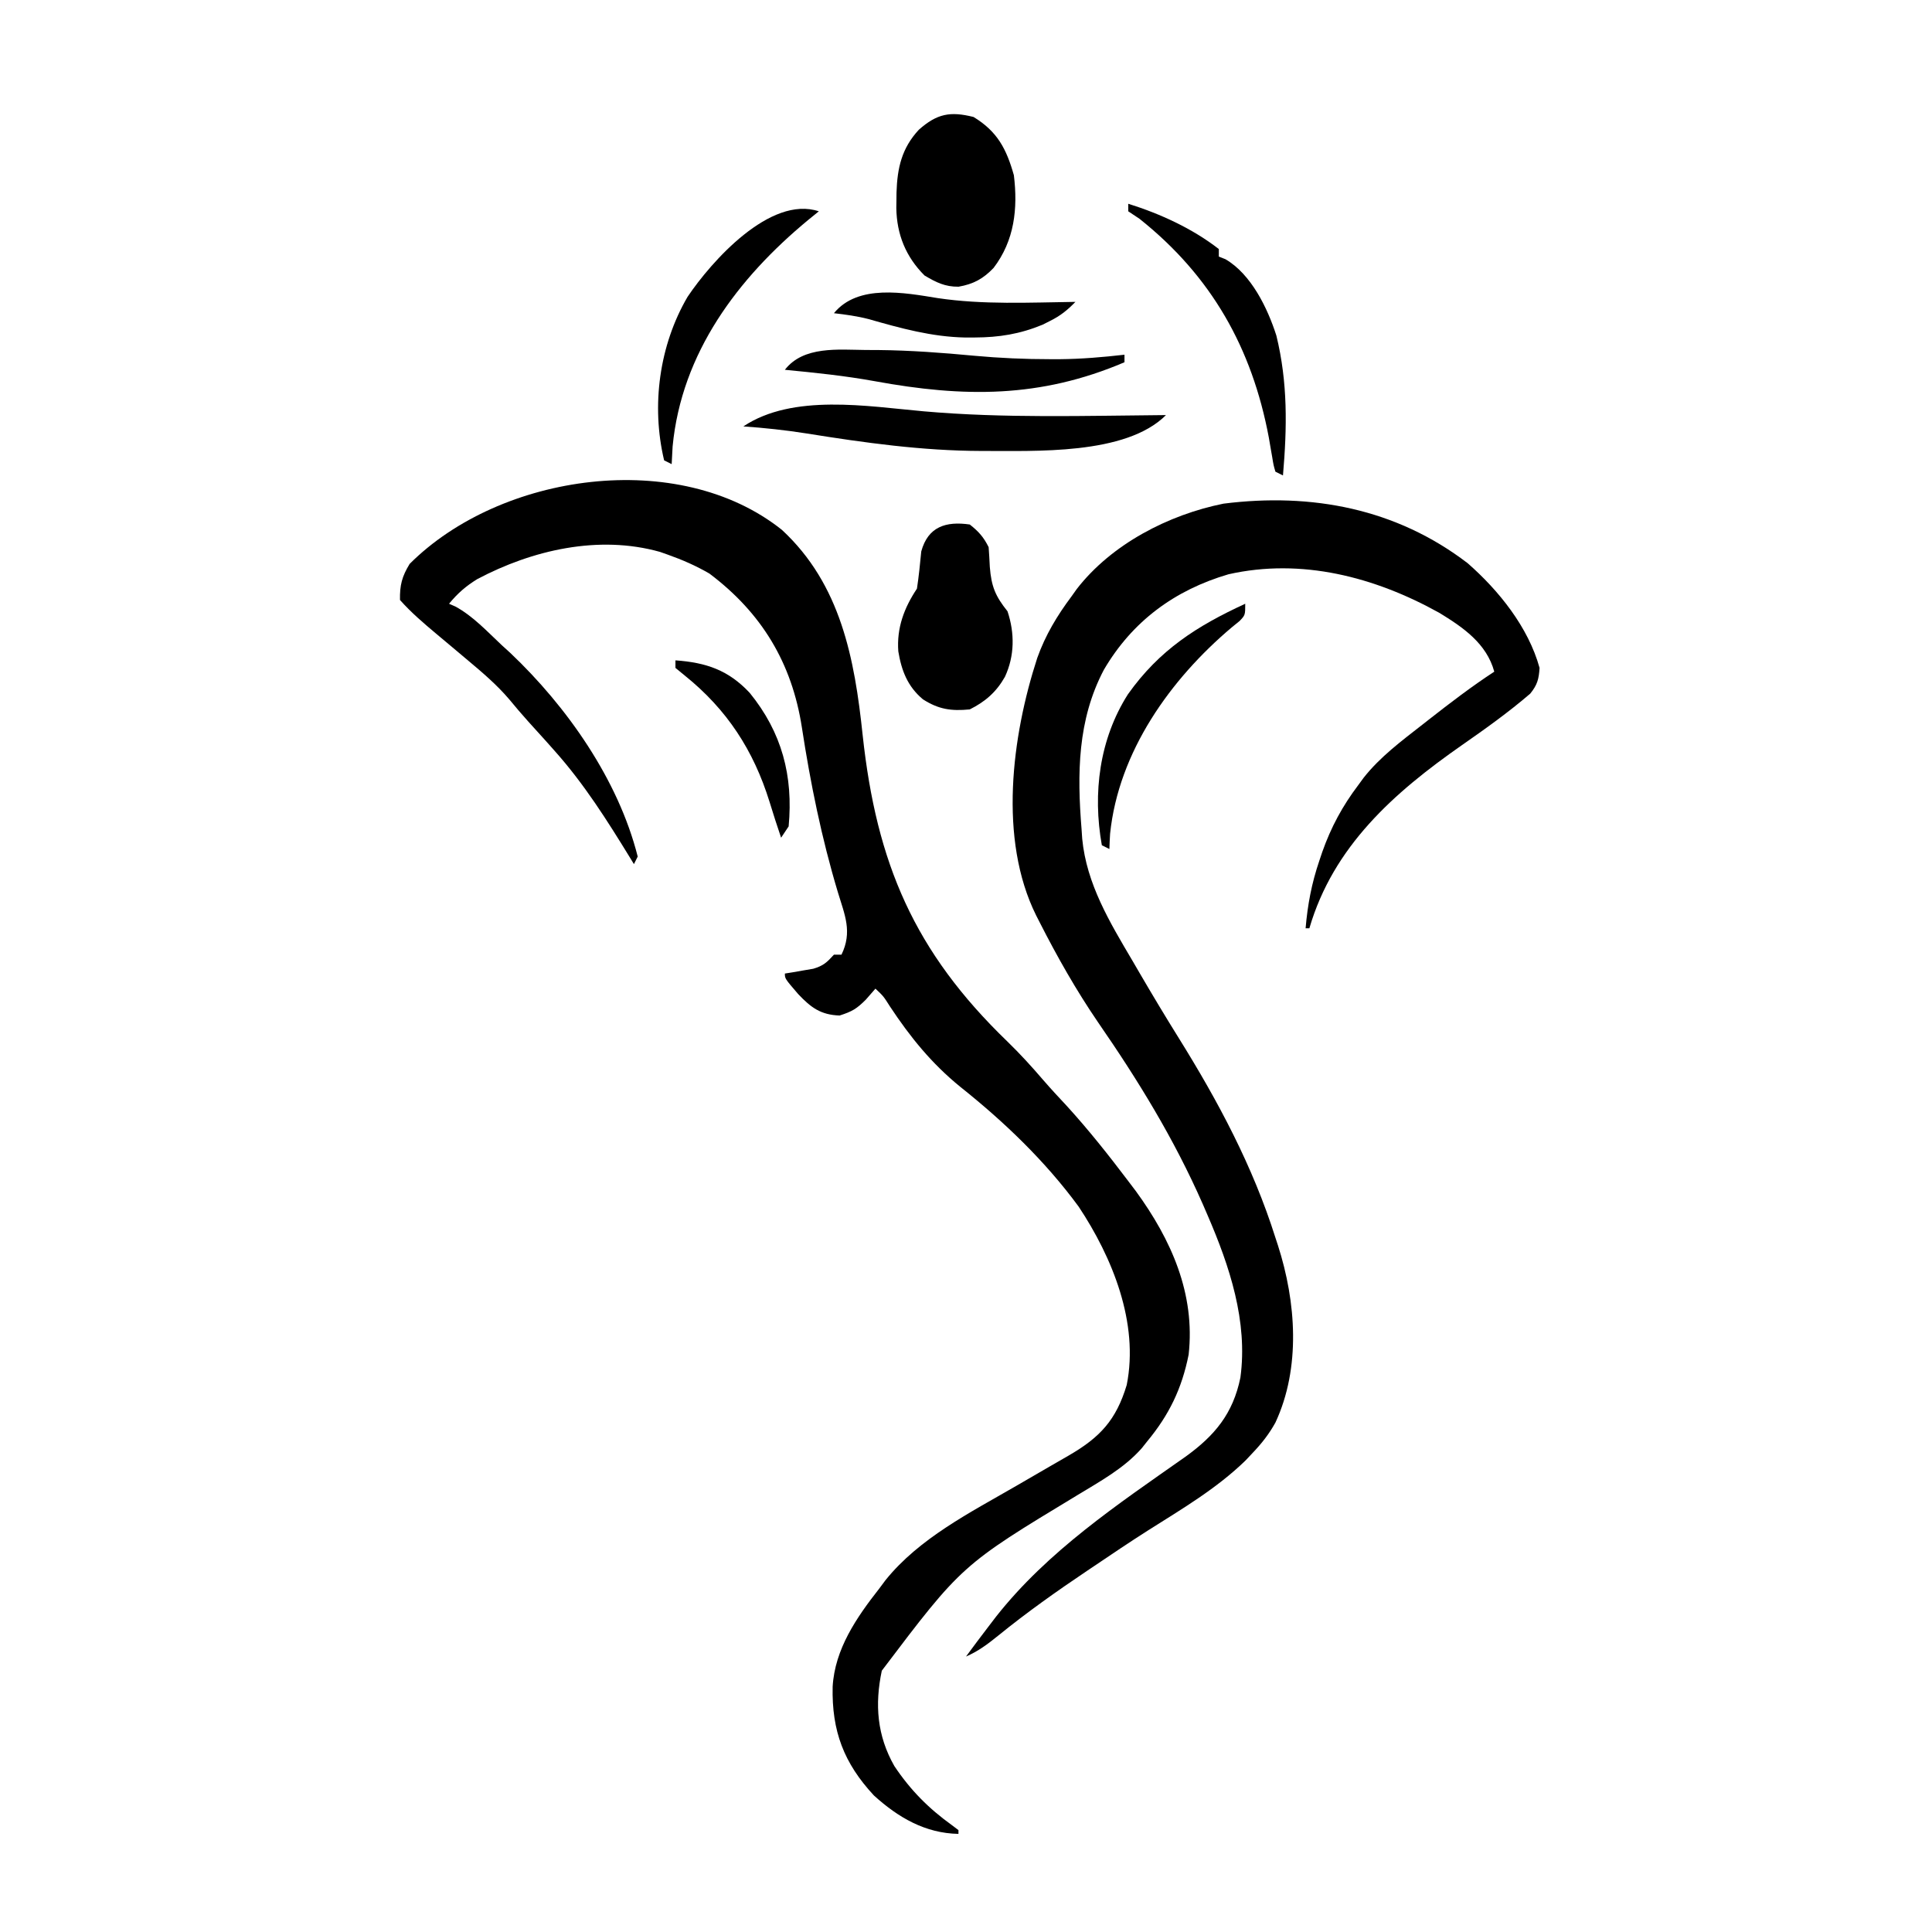
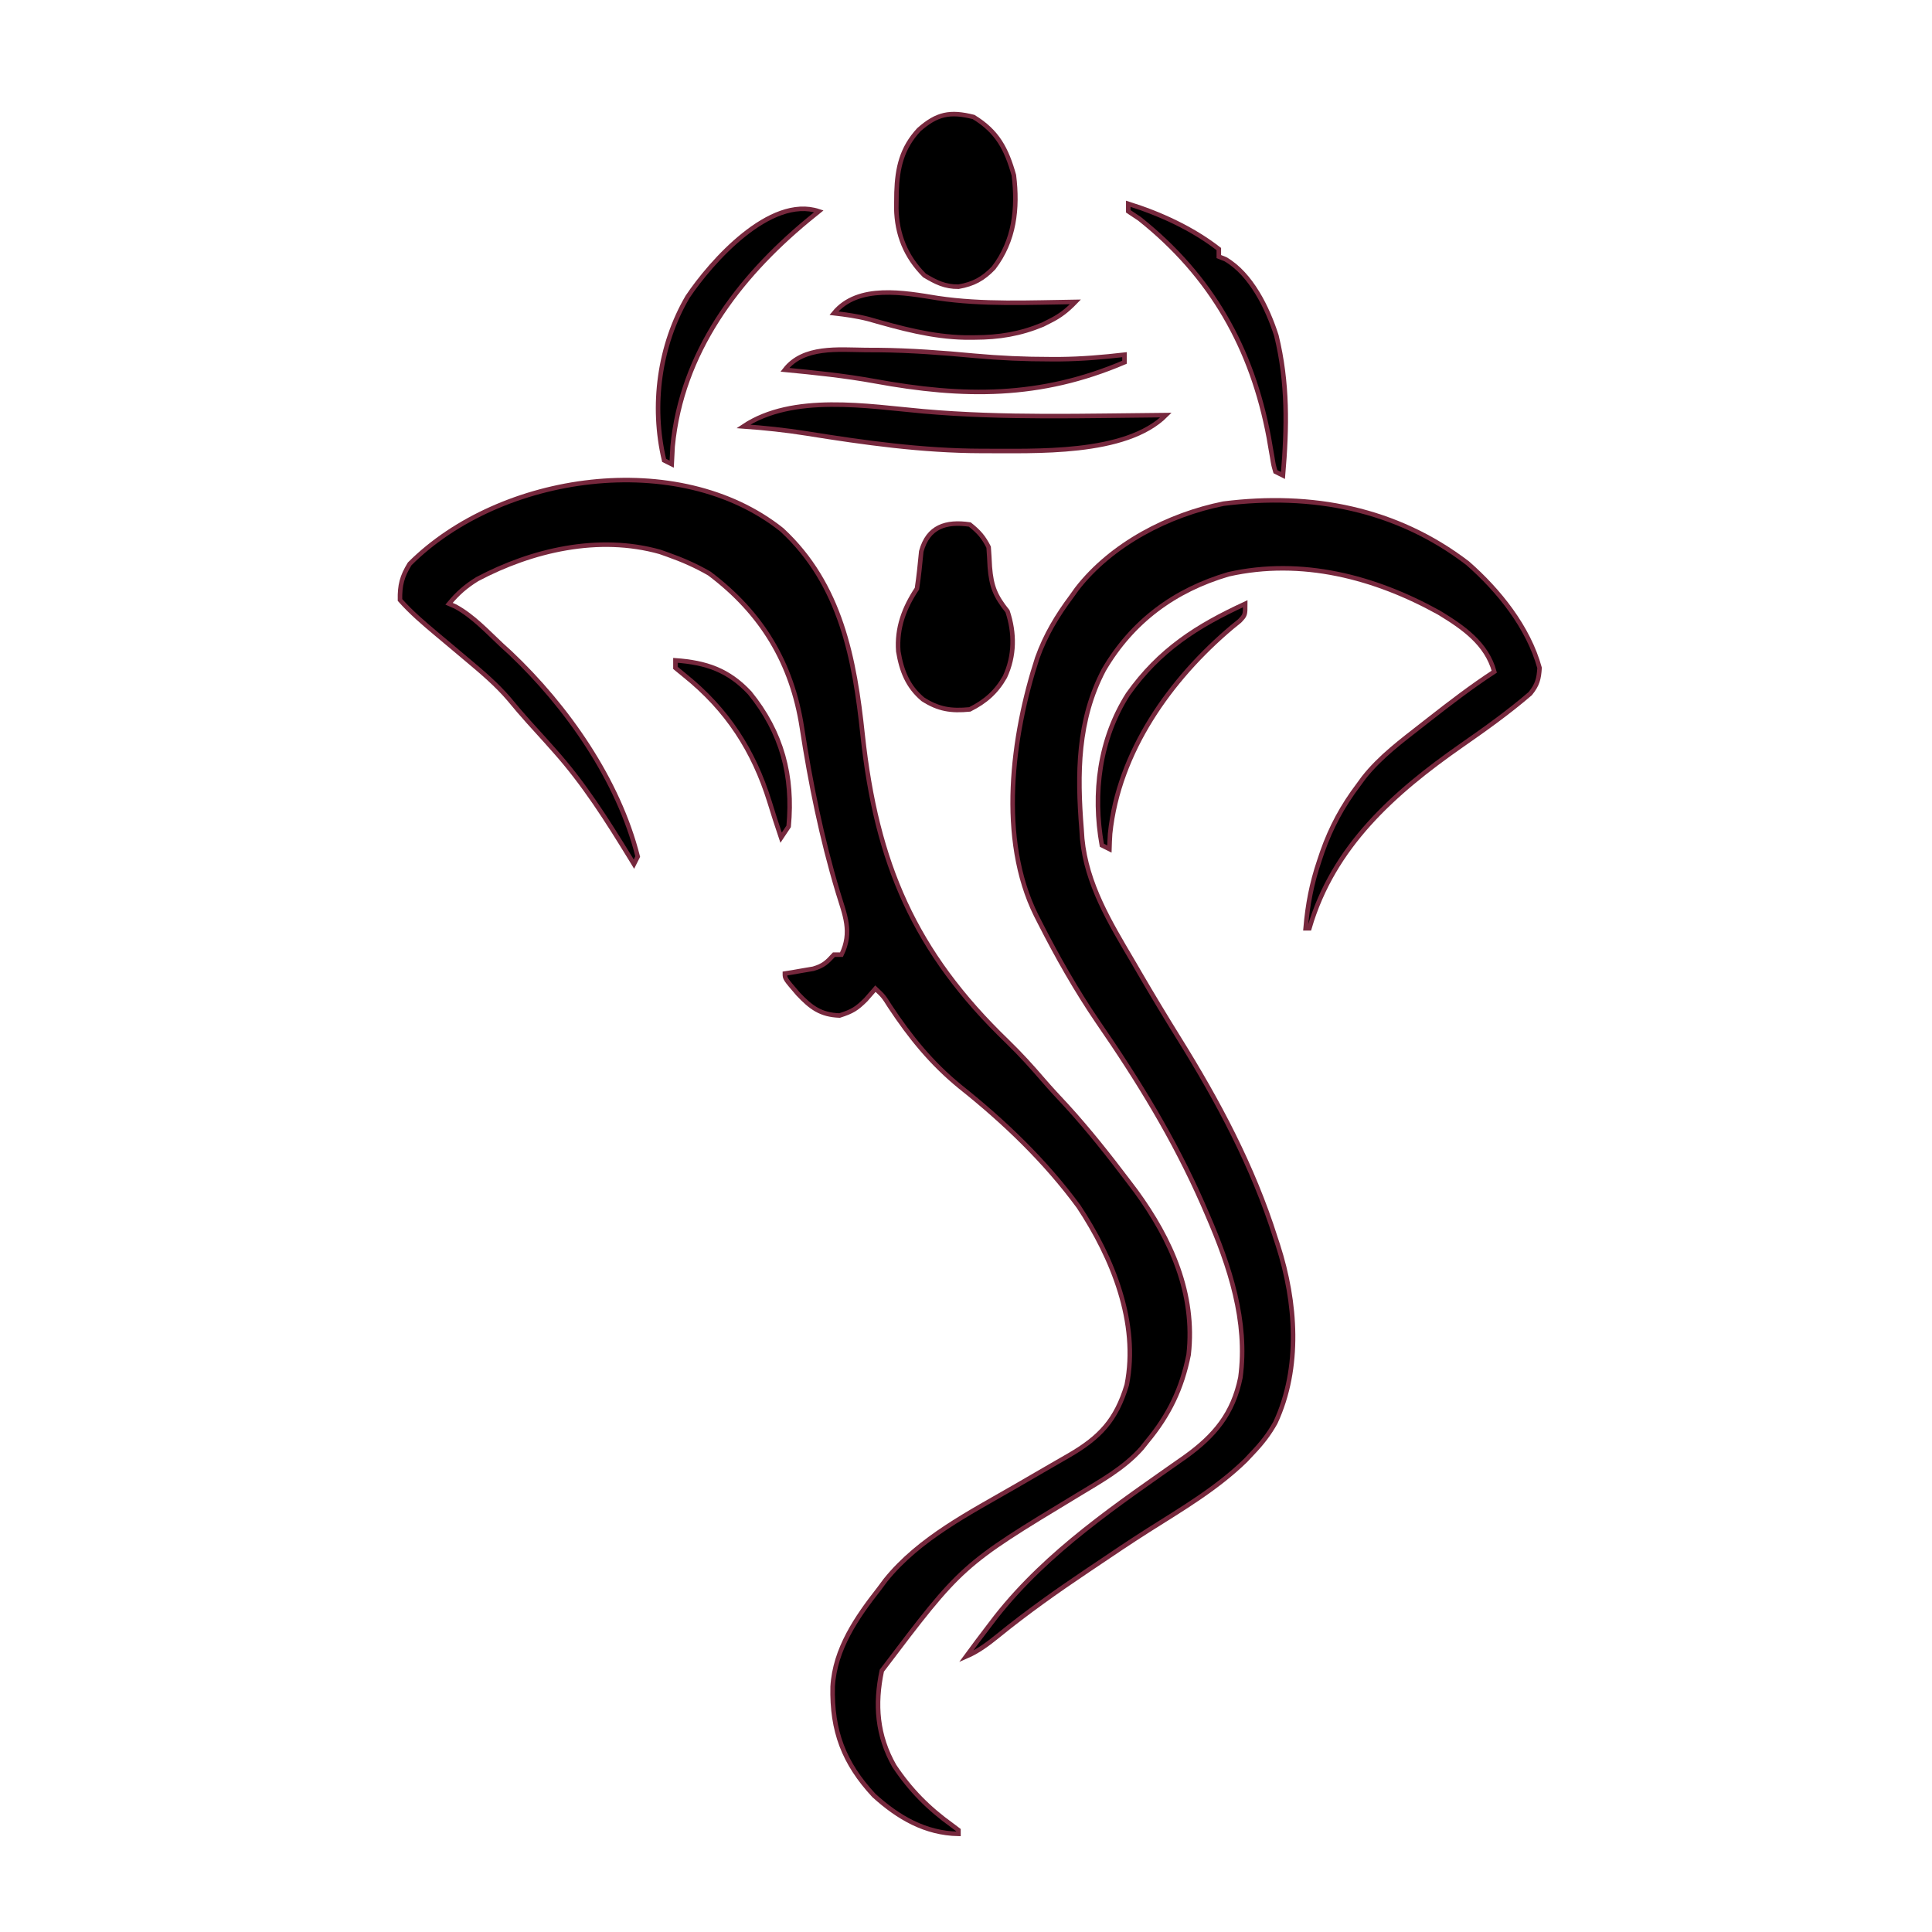
- <svg xmlns="http://www.w3.org/2000/svg" version="1.1" data-invitation-studio-tweak="tiny-root-metadata-shift" width="512" height="512">
+ <svg xmlns="http://www.w3.org/2000/svg" version="1.1" data-invitation-studio-tweak="maroon-gold-palette-restyle" width="512" height="512">
+   <defs>
+     <linearGradient id="invitationGold" x1="0" y1="0" x2="1" y2="1">
+       <stop stop-color="#f7e4b1" />
+       <stop offset="1" stop-color="#b7863e" />
+     </linearGradient>
+   </defs>
+   <style>path[fill="#000000"]{fill:url(#invitationGold)!important;stroke:#76283d;stroke-width:1.2}</style>
  <path d="M0 0 C15.595 14.432 19.26 34.152 21.387 54.348 C25.057 88.351 35.05 111.772 59.797 135.633 C63.122 138.86 66.194 142.238 69.212 145.753 C71.255 148.125 73.392 150.405 75.527 152.695 C81.31 159.041 86.6 165.726 91.777 172.57 C92.45 173.458 93.123 174.347 93.816 175.262 C103.147 188.066 109.581 202.442 107.777 218.57 C105.988 227.551 102.604 234.543 96.777 241.57 C96.3 242.171 95.823 242.772 95.332 243.391 C90.563 248.759 84.304 252.143 78.234 255.836 C47.655 274.325 47.655 274.325 26.465 302.32 C24.563 311.311 25.213 319.535 29.777 327.57 C34.029 333.953 38.871 338.828 45.09 343.293 C45.647 343.714 46.204 344.136 46.777 344.57 C46.777 344.9 46.777 345.23 46.777 345.57 C37.969 345.401 30.828 341.246 24.371 335.387 C16.385 326.79 13.179 318.28 13.438 306.562 C14.012 296.578 19.776 288.218 25.777 280.57 C26.326 279.833 26.876 279.096 27.441 278.336 C36.399 267.208 49.874 260.421 62.027 253.383 C63.064 252.782 64.101 252.18 65.169 251.561 C66.176 250.977 67.182 250.394 68.219 249.793 C69.181 249.235 70.142 248.677 71.133 248.102 C72.734 247.175 74.336 246.251 75.941 245.332 C84.311 240.492 88.564 235.911 91.371 226.602 C94.661 210.153 87.549 192.765 78.629 179.336 C69.779 167.282 58.935 156.884 47.262 147.594 C39.648 141.392 34 134.422 28.625 126.293 C26.9 123.568 26.9 123.568 24.777 121.57 C23.932 122.54 23.086 123.509 22.215 124.508 C19.785 126.915 18.668 127.605 15.277 128.695 C10.271 128.517 7.69 126.594 4.293 123 C0.777 118.912 0.777 118.912 0.777 117.57 C1.464 117.461 2.151 117.351 2.859 117.238 C3.76 117.08 4.661 116.921 5.59 116.758 C6.483 116.607 7.376 116.456 8.297 116.301 C10.994 115.506 11.923 114.603 13.777 112.57 C14.437 112.57 15.097 112.57 15.777 112.57 C18.713 106.527 16.66 102.086 14.81 95.984 C10.513 81.695 7.549 67.124 5.288 52.378 C2.657 35.302 -5.345 22.004 -19.223 11.57 C-22.779 9.509 -26.351 7.94 -30.223 6.57 C-31.261 6.203 -31.261 6.203 -32.32 5.828 C-48.584 1.253 -66.214 5.346 -80.746 13.043 C-83.791 14.921 -85.956 16.818 -88.223 19.57 C-87.659 19.817 -87.096 20.063 -86.516 20.316 C-81.817 22.886 -78.109 26.932 -74.223 30.57 C-73.498 31.229 -72.774 31.888 -72.027 32.566 C-56.968 46.82 -43.351 66.232 -38.223 86.57 C-38.553 87.23 -38.883 87.89 -39.223 88.57 C-39.697 87.793 -39.697 87.793 -40.181 87.001 C-46.318 77 -52.395 67.348 -60.223 58.57 C-60.996 57.7 -61.77 56.83 -62.566 55.934 C-64.093 54.232 -65.626 52.536 -67.168 50.848 C-68.928 48.897 -70.614 46.91 -72.285 44.883 C-75.581 41.022 -79.339 37.825 -83.223 34.57 C-84.875 33.183 -86.527 31.794 -88.177 30.403 C-89.305 29.455 -90.435 28.509 -91.567 27.565 C-94.954 24.723 -98.286 21.887 -101.223 18.57 C-101.293 14.637 -100.704 12.36 -98.66 9.008 C-74.617 -15.035 -27.368 -21.842 0 0 Z " fill="#000000" transform="translate(207.2227,140.4297)" />
  <path d="M0 0 C8.263 7.231 16.103 16.985 19.062 27.75 C18.874 30.725 18.472 32.244 16.594 34.566 C10.812 39.537 4.691 43.9 -1.559 48.252 C-19.549 60.814 -35.606 75.054 -41.938 96.75 C-42.267 96.75 -42.597 96.75 -42.938 96.75 C-42.402 90.458 -41.338 84.85 -39.312 78.875 C-38.917 77.703 -38.917 77.703 -38.514 76.507 C-36.197 69.944 -33.152 64.309 -28.938 58.75 C-28.249 57.808 -28.249 57.808 -27.547 56.848 C-23.159 51.288 -17.485 47.087 -11.938 42.75 C-11.385 42.317 -10.833 41.884 -10.264 41.438 C-4.611 37.013 1.051 32.677 7.062 28.75 C5.02 21.26 -1.231 16.977 -7.562 13.125 C-24.632 3.644 -44.016 -1.417 -63.375 2.938 C-77.649 7.13 -88.873 15.39 -96.41 28.266 C-103.408 41.568 -103.499 55.822 -102.312 70.5 C-102.255 71.338 -102.198 72.176 -102.14 73.04 C-100.986 85.03 -94.822 95.184 -88.812 105.375 C-88.15 106.512 -87.488 107.65 -86.805 108.822 C-83.47 114.537 -80.066 120.205 -76.568 125.822 C-66.12 142.596 -56.901 159.859 -50.938 178.75 C-50.716 179.425 -50.494 180.101 -50.266 180.797 C-45.462 195.757 -44.168 213.196 -50.938 227.75 C-52.626 230.79 -54.543 233.234 -56.938 235.75 C-57.567 236.419 -58.196 237.088 -58.844 237.777 C-66.492 245.223 -75.661 250.608 -84.638 256.289 C-89.463 259.355 -94.201 262.549 -98.938 265.75 C-99.54 266.154 -100.142 266.558 -100.763 266.974 C-108.894 272.435 -116.817 278.041 -124.421 284.222 C-127.143 286.421 -129.711 288.364 -132.938 289.75 C-130.97 287.058 -128.962 284.399 -126.938 281.75 C-126.284 280.894 -125.63 280.038 -124.957 279.156 C-111.241 261.768 -92.742 249.434 -74.785 236.801 C-67.032 231.217 -62.17 225.388 -60.219 215.82 C-58.196 200.931 -63.094 186.251 -68.938 172.75 C-69.352 171.791 -69.767 170.832 -70.194 169.843 C-77.852 152.456 -87.237 137.177 -97.989 121.605 C-103.744 113.172 -108.747 104.346 -113.375 95.25 C-113.871 94.279 -113.871 94.279 -114.377 93.288 C-124.362 73.106 -120.812 45.891 -114.054 25.114 C-111.892 19.047 -108.781 13.883 -104.938 8.75 C-104.265 7.804 -104.265 7.804 -103.578 6.84 C-94.353 -5.072 -79.26 -12.844 -64.699 -15.777 C-41.303 -18.717 -18.924 -14.482 0 0 Z " fill="#000000" transform="translate(388.9375,149.25)" />
  <path d="M0 0 C6.323 3.849 8.719 8.46 10.688 15.438 C11.764 24.264 10.855 32.736 5.312 40 C2.542 42.894 -0.032 44.294 -3.98 44.98 C-7.584 45.015 -9.952 43.817 -13 42 C-17.965 37.035 -20.346 31.12 -20.468 24.152 C-20.458 23.483 -20.448 22.814 -20.438 22.125 C-20.43 21.425 -20.422 20.724 -20.415 20.003 C-20.207 13.454 -19.01 8.246 -14.504 3.387 C-9.675 -0.889 -6.187 -1.547 0 0 Z " fill="#000000" transform="translate(258,31)" />
  <path d="M0 0 C2.365 1.867 3.66 3.321 5 6 C5.129 7.748 5.229 9.499 5.312 11.25 C5.727 16.443 6.784 18.981 10 23 C11.926 28.777 11.902 34.81 9.312 40.375 C7.032 44.392 4.136 46.932 0 49 C-4.948 49.485 -8.301 48.971 -12.426 46.32 C-16.491 42.911 -18.097 38.697 -18.938 33.625 C-19.404 27.429 -17.4 22.1 -14 17 C-13.499 13.716 -13.175 10.435 -12.855 7.129 C-11.063 0.573 -6.323 -0.92 0 0 Z " fill="#000000" transform="translate(257,139)" />
  <path d="M0 0 C21.331 1.883 42.858 1.172 64.25 1 C53.539 11.711 29.363 10.454 15.26 10.508 C-0.375 10.468 -15.63 8.335 -31.04 5.864 C-36.594 4.985 -42.143 4.396 -47.75 4 C-34.617 -4.756 -14.835 -1.318 0 0 Z " fill="#000000" transform="translate(244.75,109)" />
  <path d="M0 0 C1.644 0.006 1.644 0.006 3.321 0.012 C11.861 0.1 20.292 0.728 28.789 1.531 C35.517 2.145 42.182 2.442 48.938 2.438 C49.763 2.438 50.588 2.439 51.438 2.439 C57.19 2.388 62.85 1.905 68.562 1.25 C68.562 1.91 68.562 2.57 68.562 3.25 C46.192 12.794 25.963 12.59 2.398 8.273 C-5.5 6.838 -13.451 6.016 -21.438 5.25 C-16.508 -1.129 -7.208 -0.063 0 0 Z " fill="#000000" transform="translate(229.4375,92.75)" />
  <path d="M0 0 C8.431 2.635 16.992 6.549 24 12 C24 12.66 24 13.32 24 14 C24.578 14.228 25.155 14.456 25.75 14.691 C32.565 18.655 36.929 27.65 39.254 34.945 C42.306 47.442 42.089 59.287 41 72 C40.01 71.505 40.01 71.505 39 71 C38.501 69.304 38.501 69.304 38.141 67.09 C37.927 65.864 37.927 65.864 37.708 64.614 C37.557 63.731 37.406 62.847 37.25 61.938 C32.802 38.28 22.091 19.204 3 4 C2.01 3.34 1.02 2.68 0 2 C0 1.34 0 0.68 0 0 Z " fill="#000000" transform="translate(299,54)" />
  <path d="M0 0 C-0.955 0.776 -1.91 1.552 -2.895 2.352 C-21.469 17.738 -36.376 37.495 -38.75 62.312 C-38.848 63.874 -38.937 65.437 -39 67 C-39.66 66.67 -40.32 66.34 -41 66 C-44.462 51.484 -42.281 35.47 -34.789 22.664 C-28.532 13.346 -12.902 -4.301 0 0 Z " fill="#000000" transform="translate(217,56)" />
  <path d="M0 0 C0 3 0 3 -1.504 4.578 C-2.183 5.13 -2.863 5.682 -3.562 6.25 C-19.838 19.98 -33.571 39.227 -35.812 60.938 C-35.894 62.291 -35.965 63.645 -36 65 C-36.66 64.67 -37.32 64.34 -38 64 C-40.471 50.209 -38.647 35.88 -31.09 23.996 C-22.734 12.221 -12.826 5.914 0 0 Z " fill="#000000" transform="translate(330,160)" />
  <path d="M0 0 C12.054 1.796 24.346 1.165 36.5 1 C34.362 3.205 32.512 4.698 29.75 6.062 C29.116 6.383 28.482 6.704 27.828 7.035 C21.808 9.53 16.255 10.417 9.812 10.438 C8.591 10.442 8.591 10.442 7.345 10.447 C-1.59 10.277 -9.813 7.987 -18.354 5.551 C-21.387 4.772 -24.391 4.362 -27.5 4 C-21.116 -3.803 -8.759 -1.421 0 0 Z " fill="#000000" transform="translate(248.5,79)" />
  <path d="M0 0 C8.121 0.58 14.032 2.565 19.688 8.625 C28.22 19.106 31.243 30.634 30 44 C29.34 44.99 28.68 45.98 28 47 C26.928 43.828 25.895 40.653 24.922 37.449 C20.685 23.85 13.683 13.039 2.438 4 C1.633 3.34 0.829 2.68 0 2 C0 1.34 0 0.68 0 0 Z " fill="#000000" transform="translate(179,175)" />
</svg>
